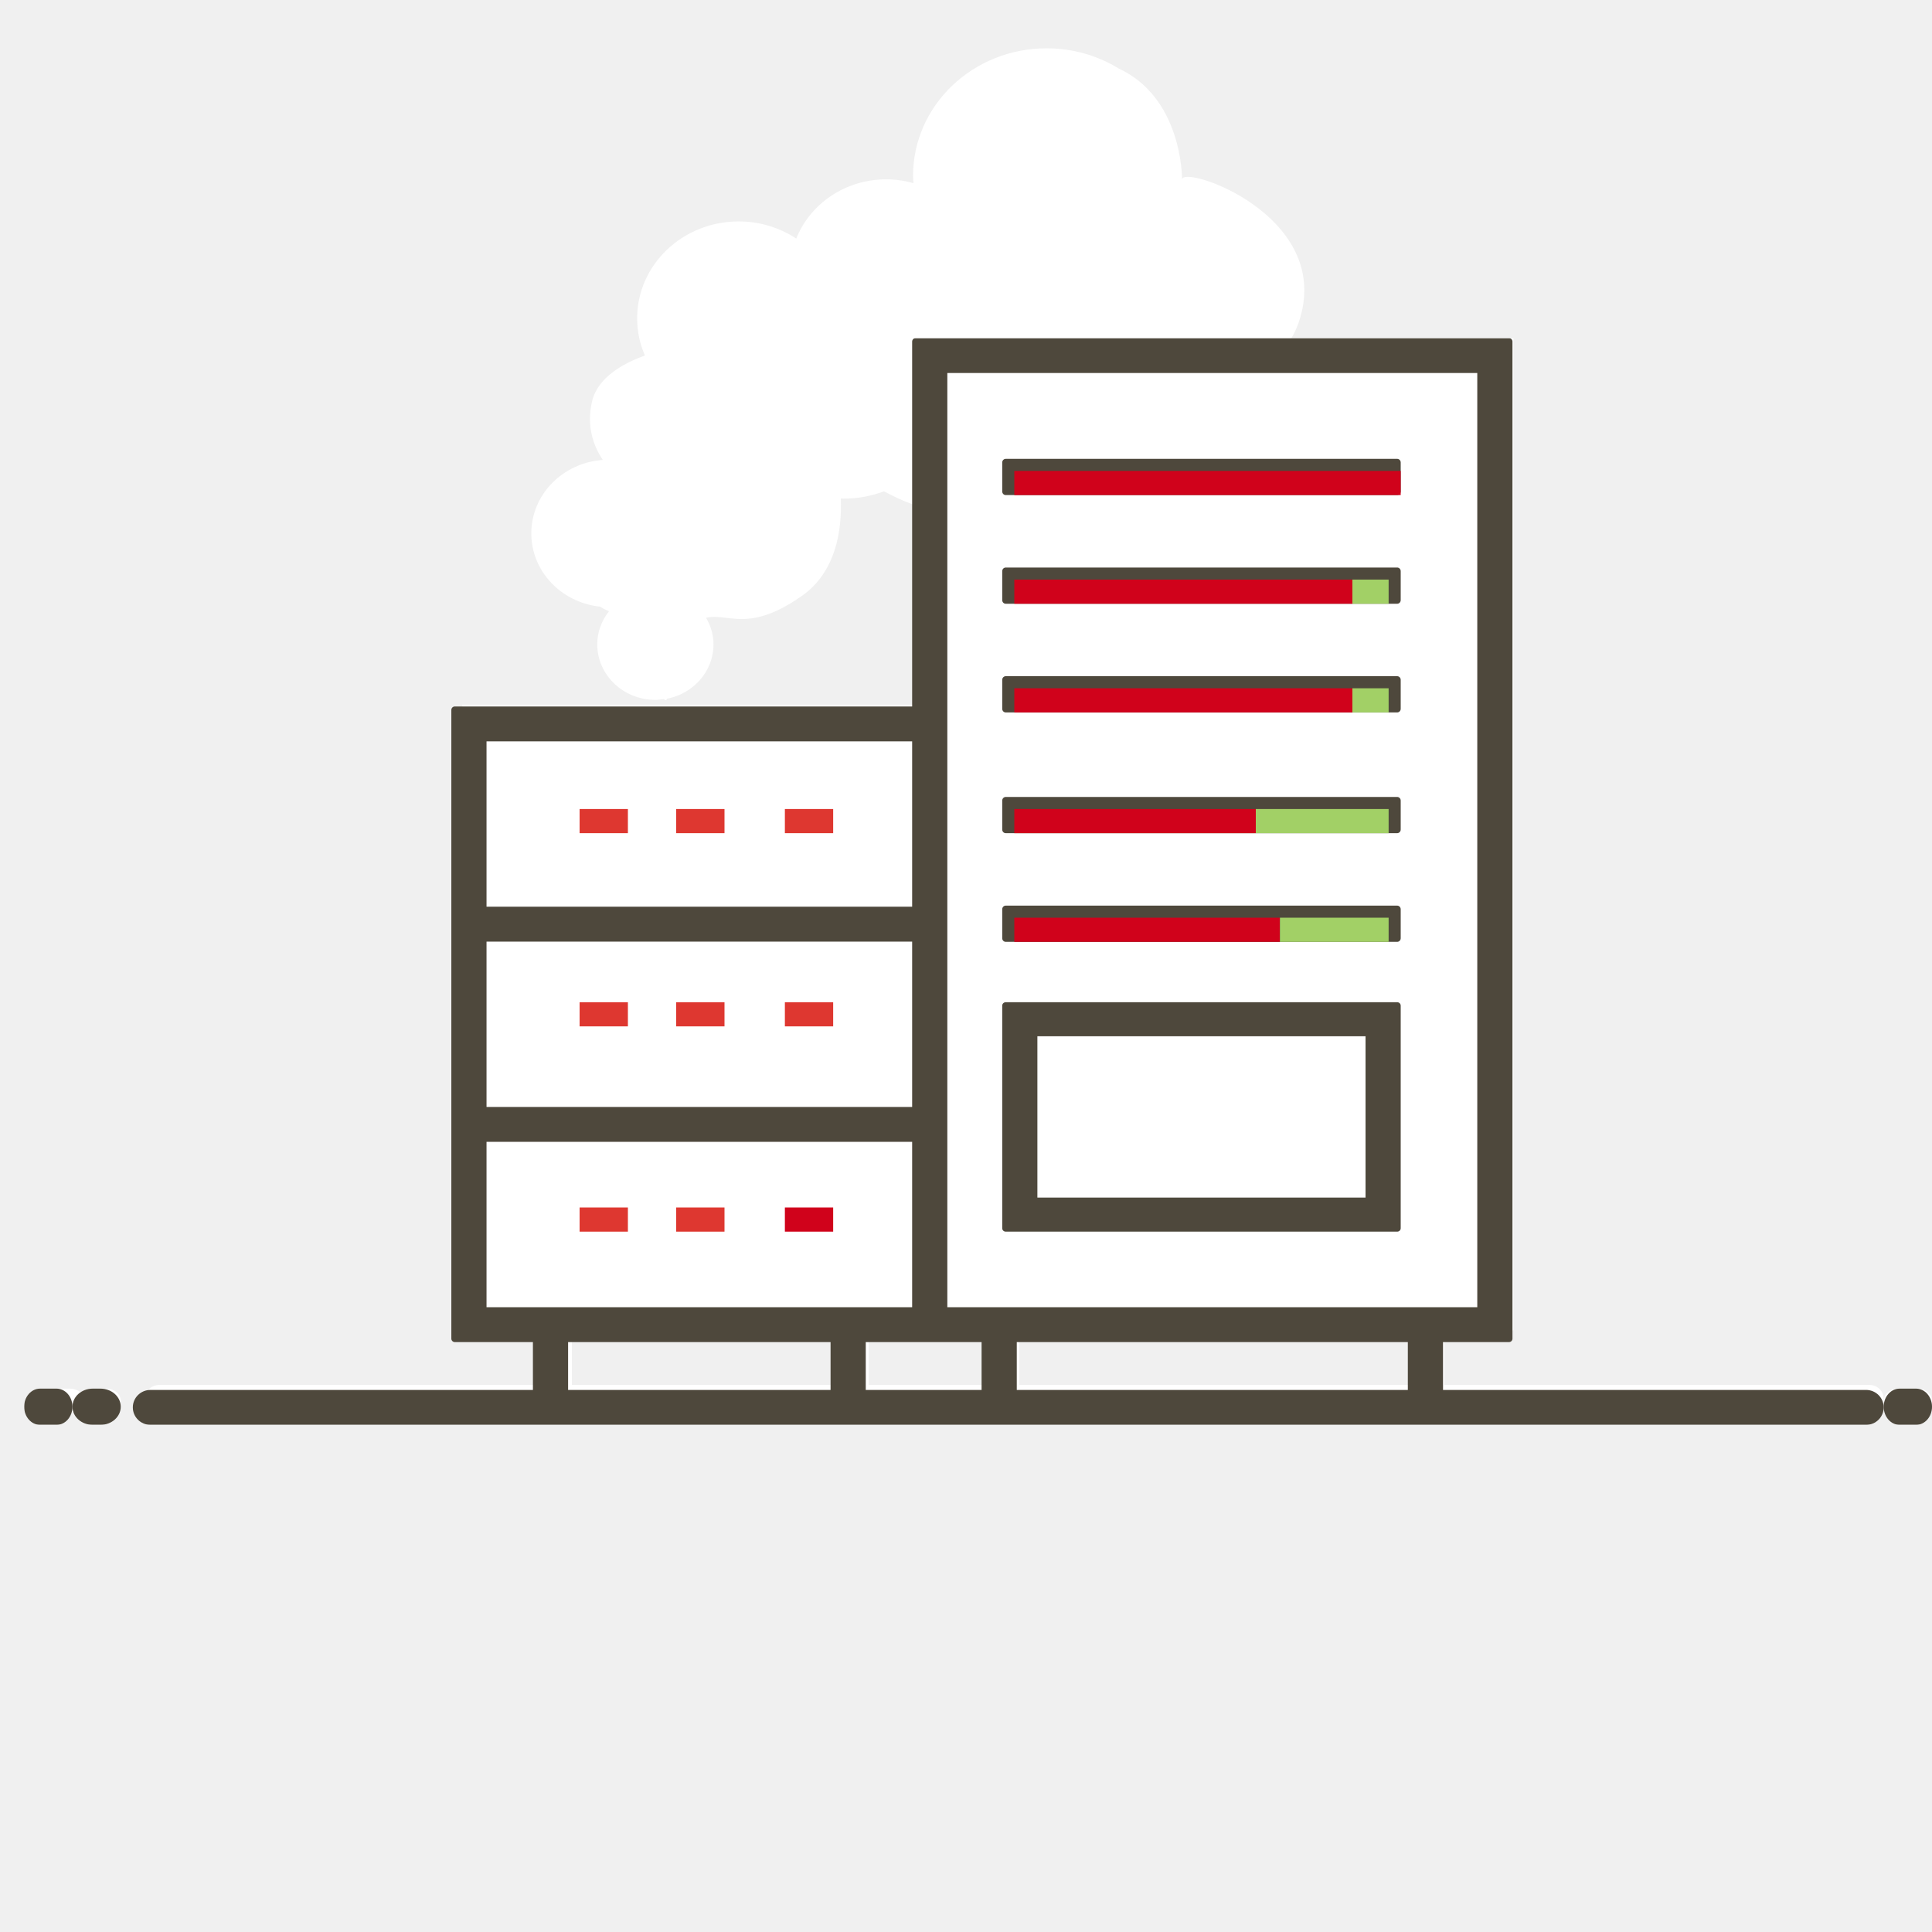
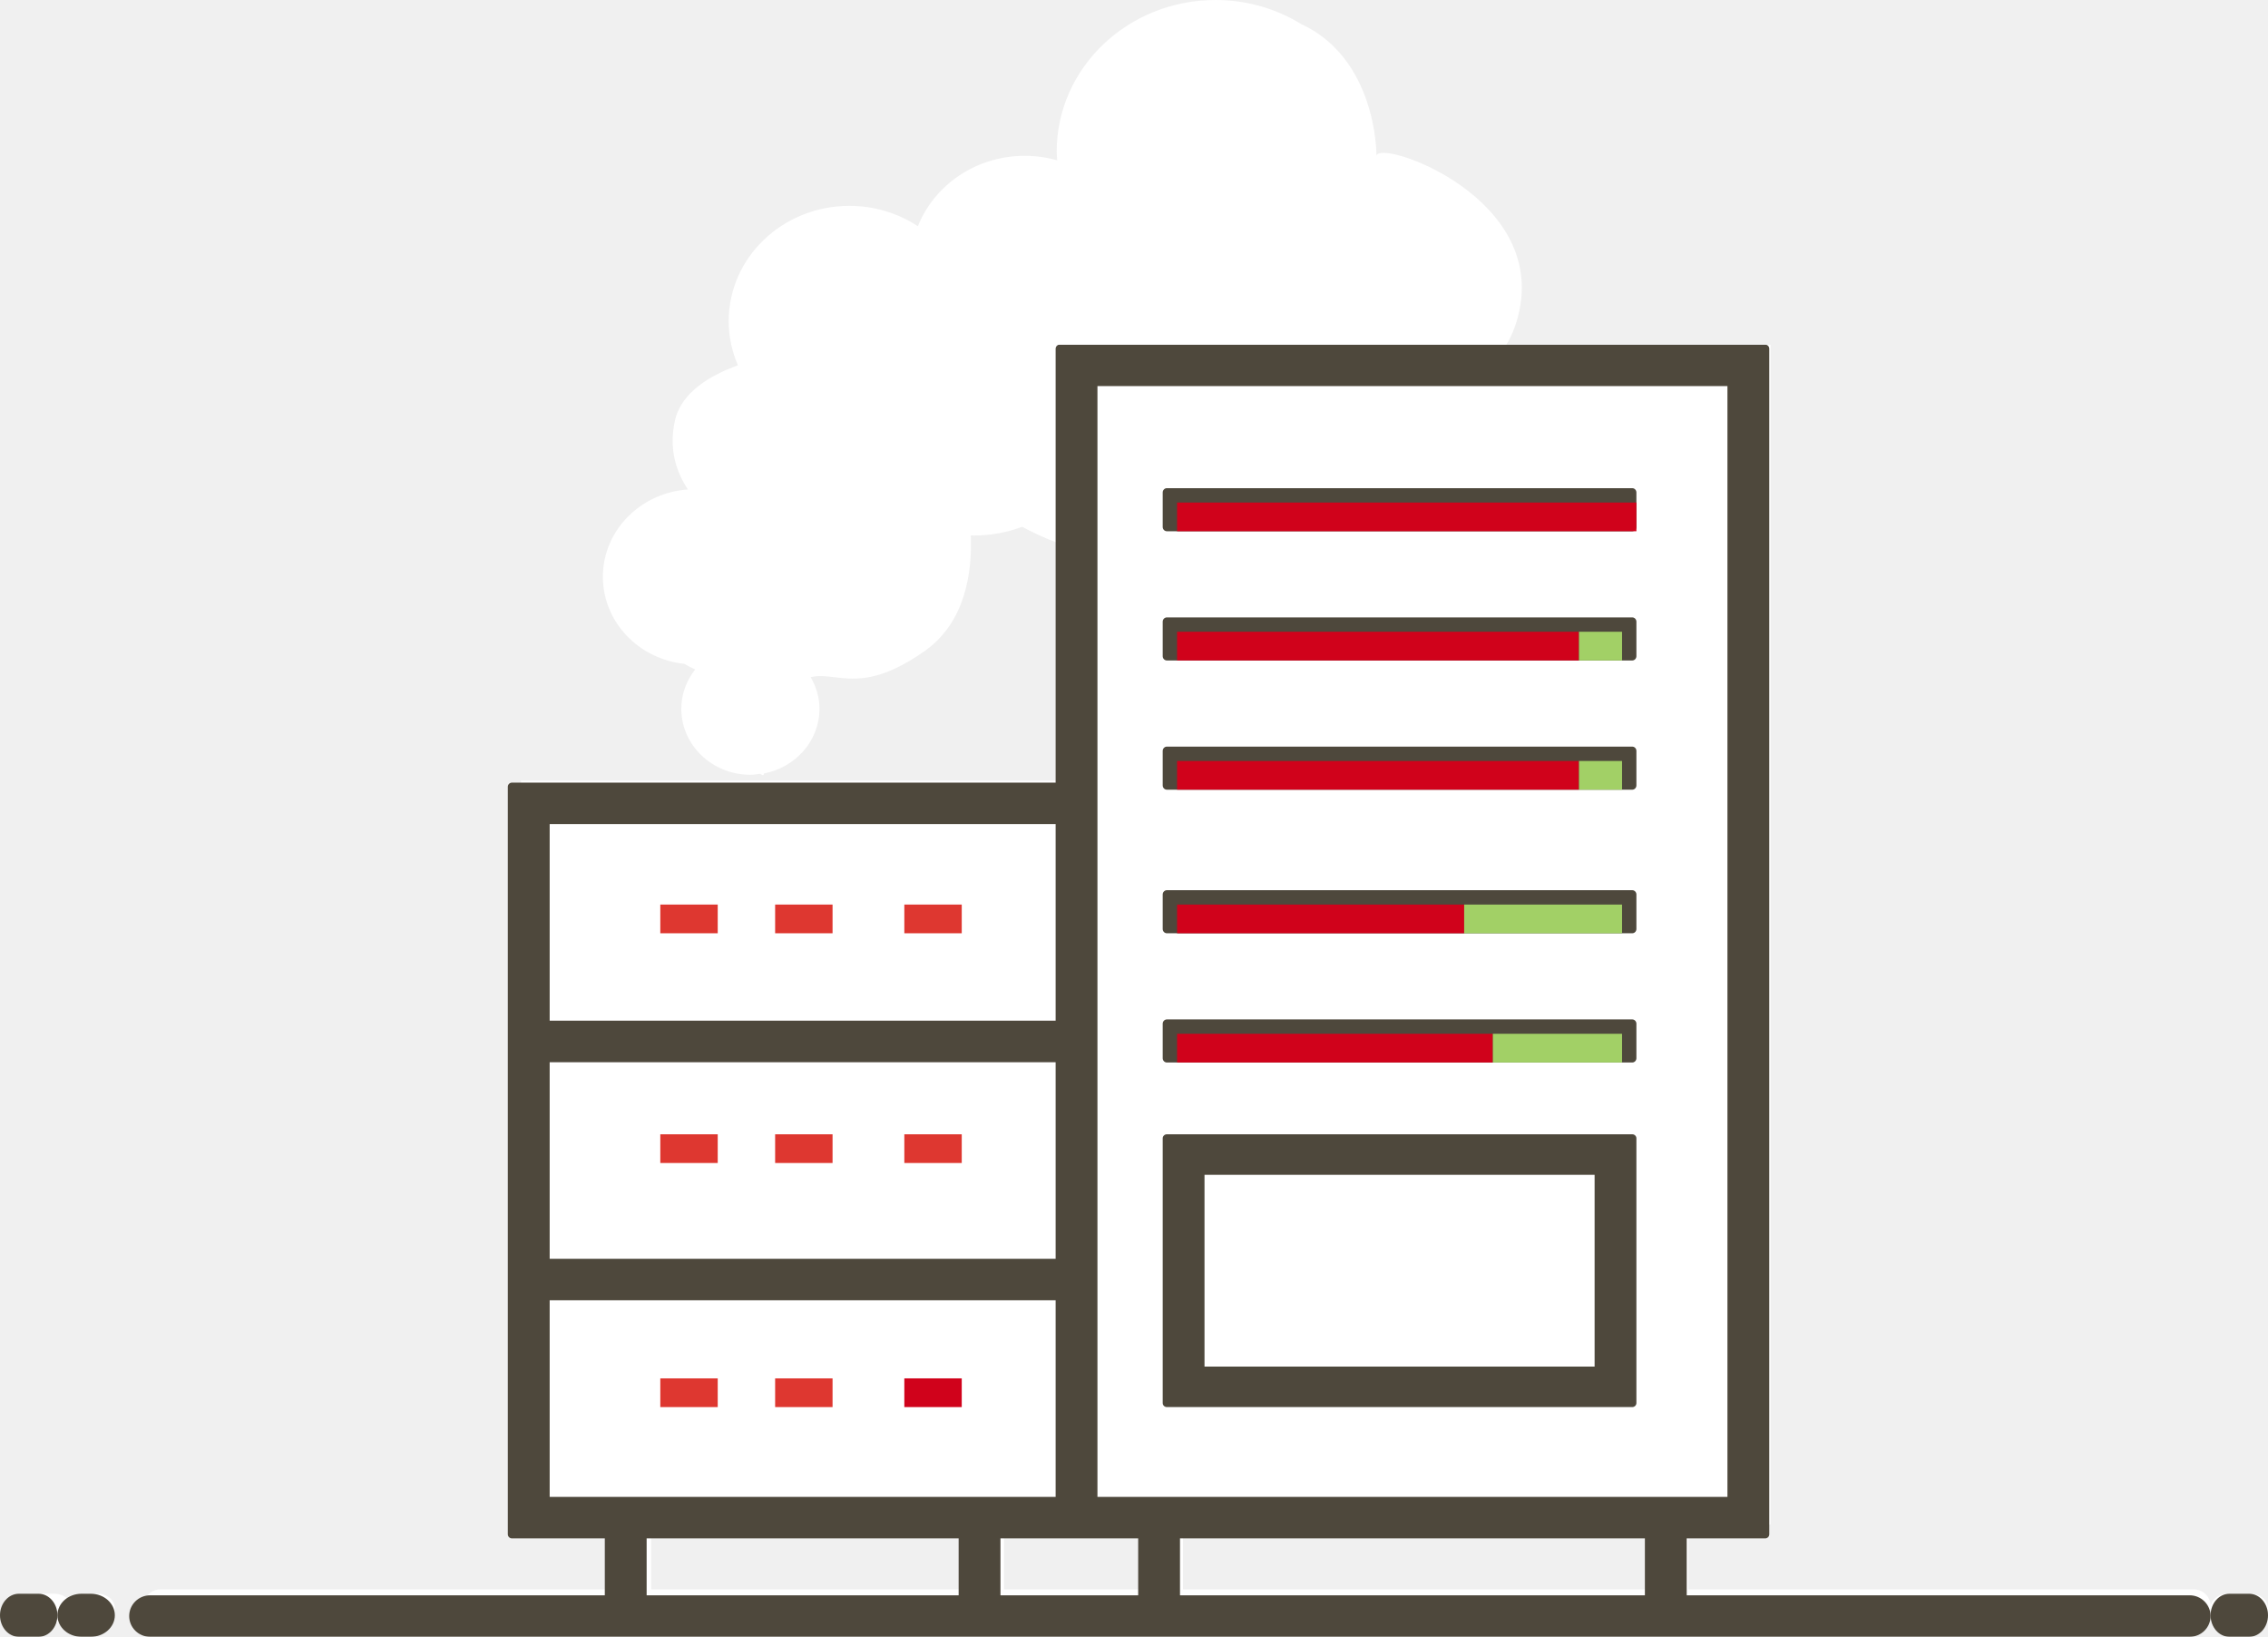
- <svg xmlns="http://www.w3.org/2000/svg" xmlns:xlink="http://www.w3.org/1999/xlink" width="160px" height="160px" viewBox="0 0 160 160" version="1.1">
+ <svg xmlns="http://www.w3.org/2000/svg" xmlns:xlink="http://www.w3.org/1999/xlink" width="158px" height="114px" viewBox="0 0 158 114" version="1.1">
  <defs>
    <polygon id="path-1" points="0 0 158 0 158 90 0 90" />
  </defs>
-   <g id="Asset-Artboard-Page" stroke="none" stroke-width="1" fill="none" fill-rule="evenodd">
-     <g id="hebergement">
-       <path d="M75.615,14.564 C75.615,14.767 75.637,14.966 75.649,15.168 C74.931,14.964 74.175,14.853 73.389,14.853 C69.984,14.853 67.088,16.89 65.943,19.756 C64.586,18.865 62.945,18.338 61.174,18.338 C56.53,18.338 52.766,21.932 52.766,26.364 C52.766,27.456 52.994,28.494 53.41,29.443 C51.562,30.108 49.486,31.276 49.028,33.257 C48.567,35.269 49.116,36.879 49.922,38.091 C46.612,38.321 44,40.952 44,44.172 C44,47.317 46.49,49.903 49.69,50.238 C49.946,50.401 50.19,50.52 50.431,50.623 C49.83,51.39 49.463,52.333 49.463,53.363 C49.463,55.901 51.615,57.96 54.273,57.96 C54.509,57.96 54.738,57.925 54.962,57.895 C55.001,57.916 55.026,57.938 55.065,57.96 C55.09,57.974 55.109,57.981 55.127,57.984 L55.154,57.984 C55.191,57.977 55.218,57.935 55.23,57.868 C57.427,57.447 59.089,55.591 59.089,53.363 C59.089,52.561 58.854,51.82 58.476,51.162 C59.041,51.025 59.589,51.101 60.214,51.175 C61.602,51.342 63.345,51.509 66.419,49.342 C69.248,47.347 69.733,43.889 69.632,41.286 C69.71,41.286 69.785,41.296 69.866,41.296 C71.047,41.296 72.17,41.077 73.209,40.69 C76.053,42.223 80.089,43.543 84.381,42.162 C92.86,39.433 92.717,31.532 92.717,31.532 C92.717,31.532 105.262,34.361 107.661,26.364 C110.239,17.78 97.986,13.622 97.891,14.86 C97.896,14.458 97.809,8.066 92.641,5.671 C90.922,4.619 88.877,4 86.682,4 C80.571,4 75.615,8.729 75.615,14.564" id="Fill-6" fill="#FFFFFF" />
-       <g>
-         <g id="lottieCanevas" fill-rule="nonzero">
-           <rect x="0" y="0" width="160" height="160" />
+   <g id="Page-1" stroke="none" stroke-width="1" fill="none" fill-rule="evenodd">
+     <g id="album-green-bad" transform="translate(-245, -351)">
+       <g id="hebergement-bad" transform="translate(243, 347)">
+         <path d="M75.615,14.564 C75.615,14.767 75.637,14.966 75.649,15.168 C74.931,14.964 74.175,14.853 73.389,14.853 C69.984,14.853 67.088,16.89 65.943,19.756 C64.586,18.865 62.945,18.338 61.174,18.338 C56.53,18.338 52.766,21.932 52.766,26.364 C52.766,27.456 52.994,28.494 53.41,29.443 C51.562,30.108 49.486,31.276 49.028,33.257 C48.567,35.269 49.116,36.879 49.922,38.091 C46.612,38.321 44,40.952 44,44.172 C44,47.317 46.49,49.903 49.69,50.238 C49.946,50.401 50.19,50.52 50.431,50.623 C49.83,51.39 49.463,52.333 49.463,53.363 C49.463,55.901 51.615,57.96 54.273,57.96 C54.509,57.96 54.738,57.925 54.962,57.895 C55.001,57.916 55.026,57.938 55.065,57.96 C55.09,57.974 55.109,57.981 55.127,57.984 L55.154,57.984 C55.191,57.977 55.218,57.935 55.23,57.868 C57.427,57.447 59.089,55.591 59.089,53.363 C59.089,52.561 58.854,51.82 58.476,51.162 C59.041,51.025 59.589,51.101 60.214,51.175 C61.602,51.342 63.345,51.509 66.419,49.342 C69.248,47.347 69.733,43.889 69.632,41.286 C69.71,41.286 69.785,41.296 69.866,41.296 C71.047,41.296 72.17,41.077 73.209,40.69 C76.053,42.223 80.089,43.543 84.381,42.162 C92.86,39.433 92.717,31.532 92.717,31.532 C92.717,31.532 105.262,34.361 107.661,26.364 C110.239,17.78 97.986,13.622 97.891,14.86 C97.896,14.458 97.809,8.066 92.641,5.671 C90.922,4.619 88.877,4 86.682,4 C80.571,4 75.615,8.729 75.615,14.564" id="Fill-6" fill="#FFFFFF" />
+         <g id="hebergement" stroke-width="1">
+           <g id="lottieCanevas" fill-rule="nonzero">
+             <rect x="0" y="0" width="160" height="160" />
+           </g>
+           <g id="serveur" transform="translate(2, 28)">
+             <mask id="mask-2" fill="white">
+               <use xlink:href="#path-1" />
+             </mask>
+             <g id="Clip-2" />
+             <path d="M82.413,86.698 L115.286,86.698 L115.286,82.179 L82.413,82.179 L82.413,86.698 Z M69.942,86.698 L69.942,82.179 L74.354,82.179 L76.678,82.179 L80.088,82.179 L80.088,86.698 L69.942,86.698 Z M45.36,86.698 L67.615,86.698 L67.615,82.179 L45.36,82.179 L45.36,86.698 Z M152.838,86.698 L117.61,86.698 L117.61,82.179 L123.345,82.179 L123.345,0 L74.354,0 L74.354,30.363 L36.299,30.363 L36.299,46.866 L36.299,49.168 L36.299,63.372 L36.299,65.674 L36.299,82.179 L43.036,82.179 L43.036,86.698 L11.162,86.698 C10.518,86.698 10,87.216 10,87.849 C10,88.487 10.518,89 11.162,89 L43.036,89 L69.942,89 L80.088,89 L117.61,89 L152.838,89 C153.479,89 154,88.487 154,87.849 C154,87.216 153.479,86.698 152.838,86.698 L152.838,86.698 Z" id="Fill-1" fill="#FFFFFF" mask="url(#mask-2)" />
+             <path d="M6.79,87 L6.21,87 C5.542,87 5,87.45 5,88 C5,88.552 5.542,89 6.21,89 L6.79,89 C7.458,89 8,88.552 8,88 C8,87.45 7.458,87 6.79,87" id="Fill-3" fill="#FFFFFF" mask="url(#mask-2)" />
+             <path d="M3.787,87 L2.213,87 C1.543,87 1,87.45 1,88 C1,88.552 1.543,89 2.213,89 L3.787,89 C4.457,89 5,88.552 5,88 C5,87.45 4.457,87 3.787,87" id="Fill-4" fill="#FFFFFF" mask="url(#mask-2)" />
+             <path d="M156.787,87 L155.213,87 C154.541,87 154,87.45 154,88 C154,88.552 154.541,89 155.213,89 L156.787,89 C157.457,89 158,88.552 158,88 C158,87.45 157.457,87 156.787,87" id="Fill-5" fill="#FFFFFF" mask="url(#mask-2)" />
+             <polygon id="Fill-6" fill="#DE3730" mask="url(#mask-2)" points="46 41 50 41 50 39 46 39" />
+             <polygon id="Fill-7" fill="#DE3730" mask="url(#mask-2)" points="54 41 58 41 58 39 54 39" />
+             <polygon id="Fill-8" fill="#DE3730" mask="url(#mask-2)" points="63 41 67 41 67 39 63 39" />
+             <polygon id="Fill-9" fill="#DE3730" mask="url(#mask-2)" points="46 57 50 57 50 55 46 55" />
+             <polygon id="Fill-10" fill="#DE3730" mask="url(#mask-2)" points="54 57 58 57 58 55 54 55" />
+             <polygon id="Fill-11" fill="#DE3730" mask="url(#mask-2)" points="63 57 67 57 67 55 63 55" />
+             <polygon id="Fill-12" fill="#DE3730" mask="url(#mask-2)" points="46 74 50 74 50 72 46 72" />
+             <polygon id="Fill-13" fill="#DE3730" mask="url(#mask-2)" points="54 74 58 74 58 72 54 72" />
+             <polygon id="Fill-14" fill="#D0021B" mask="url(#mask-2)" points="63 74 67 74 67 72 63 72" />
+             <path d="M82.205,87.109 L114.591,87.109 L114.591,83.147 L82.205,83.147 L82.205,87.109 Z M69.698,83.147 L73.831,83.147 L76.163,83.147 L79.291,83.147 L79.291,87.109 L69.698,87.109 L69.698,83.147 Z M38.292,47.089 L73.54,47.089 L73.54,33.396 L38.292,33.396 L38.292,47.089 Z M38.292,63.672 L73.54,63.672 L73.54,49.98 L38.292,49.98 L38.292,63.672 Z M117.213,80.256 L79.583,80.256 L76.454,80.256 L76.454,66.274 L76.454,63.961 L76.454,49.691 L76.454,47.378 L76.454,30.796 L76.454,2.891 L120.342,2.891 L120.342,80.256 L117.213,80.256 Z M38.292,80.256 L38.292,66.563 L73.54,66.563 L73.54,80.256 L69.407,80.256 L42.425,80.256 L38.292,80.256 Z M45.048,87.109 L66.784,87.109 L66.784,83.147 L45.048,83.147 L45.048,87.109 Z M152.543,87.109 L117.505,87.109 L117.505,83.147 L122.964,83.147 C123.128,83.147 123.256,83.02 123.256,82.858 L123.256,0.289 C123.256,0.13 123.128,0 122.964,0 L73.831,0 C73.671,0 73.54,0.13 73.54,0.289 L73.54,30.507 L35.669,30.507 C35.508,30.507 35.378,30.635 35.378,30.796 L35.378,47.378 L35.378,49.691 L35.378,63.961 L35.378,66.274 L35.378,82.858 C35.378,83.02 35.508,83.147 35.669,83.147 L42.134,83.147 L42.134,87.109 L10.457,87.109 C9.653,87.109 9,87.756 9,88.554 C9,89.352 9.653,90 10.457,90 L42.425,90 L69.407,90 L79.583,90 L117.213,90 L152.543,90 C153.345,90 154,89.352 154,88.554 C154,87.756 153.345,87.109 152.543,87.109 L152.543,87.109 Z" id="Fill-15" fill="#4E483C" mask="url(#mask-2)" />
+             <path d="M6.321,87 L5.679,87 C4.752,87 4,87.672 4,88.5 C4,89.328 4.752,90 5.679,90 L6.321,90 C7.248,90 8,89.328 8,88.5 C8,87.672 7.248,87 6.321,87" id="Fill-16" fill="#4E483C" mask="url(#mask-2)" />
+             <path d="M2.684,87 L1.316,87 C0.59,87 0,87.672 0,88.5 C0,89.328 0.59,90 1.316,90 L2.684,90 C3.41,90 4,89.328 4,88.5 C4,87.672 3.41,87 2.684,87" id="Fill-17" fill="#4E483C" mask="url(#mask-2)" />
+             <path d="M156.684,87 L155.316,87 C154.59,87 154,87.672 154,88.5 C154,89.328 154.59,90 155.316,90 L156.684,90 C157.41,90 158,89.328 158,88.5 C158,87.672 157.41,87 156.684,87" id="Fill-18" fill="#4E483C" mask="url(#mask-2)" />
+             <path d="M113.709,10 L81.291,10 C81.13,10 81,10.134 81,10.3 L81,12.7 C81,12.866 81.13,13 81.291,13 L113.709,13 C113.87,13 114,12.866 114,12.7 L114,10.3 C114,10.134 113.87,10 113.709,10" id="Fill-19" fill="#4E483C" mask="url(#mask-2)" />
+             <path d="M113.709,19 L81.291,19 C81.13,19 81,19.134 81,19.3 L81,21.7 C81,21.866 81.13,22 81.291,22 L113.709,22 C113.87,22 114,21.866 114,21.7 L114,19.3 C114,19.134 113.87,19 113.709,19" id="Fill-20" fill="#4E483C" mask="url(#mask-2)" />
+             <path d="M113.709,28 L81.291,28 C81.13,28 81,28.134 81,28.3 L81,30.7 C81,30.866 81.13,31 81.291,31 L113.709,31 C113.87,31 114,30.866 114,30.7 L114,28.3 C114,28.134 113.87,28 113.709,28" id="Fill-21" fill="#4E483C" mask="url(#mask-2)" />
+             <path d="M113.709,38 L81.291,38 C81.13,38 81,38.134 81,38.3 L81,40.7 C81,40.866 81.13,41 81.291,41 L113.709,41 C113.87,41 114,40.866 114,40.7 L114,38.3 C114,38.134 113.87,38 113.709,38" id="Fill-22" fill="#4E483C" mask="url(#mask-2)" />
+             <path d="M113.709,47 L81.291,47 C81.13,47 81,47.134 81,47.3 L81,49.7 C81,49.866 81.13,50 81.291,50 L113.709,50 C113.87,50 114,49.866 114,49.7 L114,47.3 C114,47.134 113.87,47 113.709,47" id="Fill-23" fill="#4E483C" mask="url(#mask-2)" />
+             <path d="M83.912,71.179 L111.088,71.179 L111.088,57.821 L83.912,57.821 L83.912,71.179 Z M113.709,55 L81.291,55 C81.13,55 81,55.126 81,55.282 L81,73.718 C81,73.876 81.13,74 81.291,74 L113.709,74 C113.87,74 114,73.876 114,73.718 L114,55.282 C114,55.126 113.87,55 113.709,55 L113.709,55 Z" id="Fill-24" fill="#4E483C" mask="url(#mask-2)" />
+           </g>
+           <polygon id="Fill-14" fill="#D0021B" points="84 78 106 78 106 76 84 76" />
+           <polygon id="Fill-14-Copy-6" fill="#A2D066" points="106 78 115 78 115 76 106 76" />
+           <polygon id="Fill-14-Copy" fill="#D0021B" points="84 69 104 69 104 67 84 67" />
+           <polygon id="Fill-14-Copy-5" fill="#A2D066" points="104 69 115 69 115 67 104 67" />
+           <polygon id="Fill-14-Copy-2" fill="#D0021B" points="84 59 112 59 112 57 84 57" />
+           <polygon id="Fill-14-Copy-7" fill="#A2D066" points="112 59 115 59 115 57 112 57" />
+           <polygon id="Fill-14-Copy-3" fill="#D0021B" points="84 50 112 50 112 48 84 48" />
+           <polygon id="Fill-14-Copy-8" fill="#A2D066" points="112 50 115 50 115 48 112 48" />
+           <polygon id="Fill-14-Copy-4" fill="#D0021B" points="84 41 116 41 116 39 84 39" />
        </g>
-         <g id="serveur" transform="translate(2, 28)">
-           <mask id="mask-2" fill="white">
-             <use xlink:href="#path-1" />
-           </mask>
-           <g id="Clip-2" />
-           <path d="M82.413,86.698 L115.286,86.698 L115.286,82.179 L82.413,82.179 L82.413,86.698 Z M69.942,86.698 L69.942,82.179 L74.354,82.179 L76.678,82.179 L80.088,82.179 L80.088,86.698 L69.942,86.698 Z M45.36,86.698 L67.615,86.698 L67.615,82.179 L45.36,82.179 L45.36,86.698 Z M152.838,86.698 L117.61,86.698 L117.61,82.179 L123.345,82.179 L123.345,0 L74.354,0 L74.354,30.363 L36.299,30.363 L36.299,46.866 L36.299,49.168 L36.299,63.372 L36.299,65.674 L36.299,82.179 L43.036,82.179 L43.036,86.698 L11.162,86.698 C10.518,86.698 10,87.216 10,87.849 C10,88.487 10.518,89 11.162,89 L43.036,89 L69.942,89 L80.088,89 L117.61,89 L152.838,89 C153.479,89 154,88.487 154,87.849 C154,87.216 153.479,86.698 152.838,86.698 Z" id="Fill-1" fill="#FFFFFF" mask="url(#mask-2)" />
-           <path d="M6.79,87 L6.21,87 C5.542,87 5,87.45 5,88 C5,88.552 5.542,89 6.21,89 L6.79,89 C7.458,89 8,88.552 8,88 C8,87.45 7.458,87 6.79,87" id="Fill-3" fill="#FFFFFF" mask="url(#mask-2)" />
-           <path d="M3.787,87 L2.213,87 C1.543,87 1,87.45 1,88 C1,88.552 1.543,89 2.213,89 L3.787,89 C4.457,89 5,88.552 5,88 C5,87.45 4.457,87 3.787,87" id="Fill-4" fill="#FFFFFF" mask="url(#mask-2)" />
-           <path d="M156.787,87 L155.213,87 C154.541,87 154,87.45 154,88 C154,88.552 154.541,89 155.213,89 L156.787,89 C157.457,89 158,88.552 158,88 C158,87.45 157.457,87 156.787,87" id="Fill-5" fill="#FFFFFF" mask="url(#mask-2)" />
-           <polygon id="Fill-6" fill="#DE3730" mask="url(#mask-2)" points="46 41 50 41 50 39 46 39" />
-           <polygon id="Fill-7" fill="#DE3730" mask="url(#mask-2)" points="54 41 58 41 58 39 54 39" />
-           <polygon id="Fill-8" fill="#DE3730" mask="url(#mask-2)" points="63 41 67 41 67 39 63 39" />
-           <polygon id="Fill-9" fill="#DE3730" mask="url(#mask-2)" points="46 57 50 57 50 55 46 55" />
-           <polygon id="Fill-10" fill="#DE3730" mask="url(#mask-2)" points="54 57 58 57 58 55 54 55" />
-           <polygon id="Fill-11" fill="#DE3730" mask="url(#mask-2)" points="63 57 67 57 67 55 63 55" />
-           <polygon id="Fill-12" fill="#DE3730" mask="url(#mask-2)" points="46 74 50 74 50 72 46 72" />
-           <polygon id="Fill-13" fill="#DE3730" mask="url(#mask-2)" points="54 74 58 74 58 72 54 72" />
-           <polygon id="Fill-14" fill="#D0021B" mask="url(#mask-2)" points="63 74 67 74 67 72 63 72" />
-           <path d="M82.205,87.109 L114.591,87.109 L114.591,83.147 L82.205,83.147 L82.205,87.109 Z M69.698,83.147 L73.831,83.147 L76.163,83.147 L79.291,83.147 L79.291,87.109 L69.698,87.109 L69.698,83.147 Z M38.292,47.089 L73.54,47.089 L73.54,33.396 L38.292,33.396 L38.292,47.089 Z M38.292,63.672 L73.54,63.672 L73.54,49.98 L38.292,49.98 L38.292,63.672 Z M117.213,80.256 L79.583,80.256 L76.454,80.256 L76.454,66.274 L76.454,63.961 L76.454,49.691 L76.454,47.378 L76.454,30.796 L76.454,2.891 L120.342,2.891 L120.342,80.256 L117.213,80.256 Z M38.292,80.256 L38.292,66.563 L73.54,66.563 L73.54,80.256 L69.407,80.256 L42.425,80.256 L38.292,80.256 Z M45.048,87.109 L66.784,87.109 L66.784,83.147 L45.048,83.147 L45.048,87.109 Z M152.543,87.109 L117.505,87.109 L117.505,83.147 L122.964,83.147 C123.128,83.147 123.256,83.02 123.256,82.858 L123.256,0.289 C123.256,0.13 123.128,0 122.964,0 L73.831,0 C73.671,0 73.54,0.13 73.54,0.289 L73.54,30.507 L35.669,30.507 C35.508,30.507 35.378,30.635 35.378,30.796 L35.378,47.378 L35.378,49.691 L35.378,63.961 L35.378,66.274 L35.378,82.858 C35.378,83.02 35.508,83.147 35.669,83.147 L42.134,83.147 L42.134,87.109 L10.457,87.109 C9.653,87.109 9,87.756 9,88.554 C9,89.352 9.653,90 10.457,90 L42.425,90 L69.407,90 L79.583,90 L117.213,90 L152.543,90 C153.345,90 154,89.352 154,88.554 C154,87.756 153.345,87.109 152.543,87.109 Z" id="Fill-15" fill="#4E483C" mask="url(#mask-2)" />
-           <path d="M6.321,87 L5.679,87 C4.752,87 4,87.672 4,88.5 C4,89.328 4.752,90 5.679,90 L6.321,90 C7.248,90 8,89.328 8,88.5 C8,87.672 7.248,87 6.321,87" id="Fill-16" fill="#4E483C" mask="url(#mask-2)" />
-           <path d="M2.684,87 L1.316,87 C0.59,87 0,87.672 0,88.5 C0,89.328 0.59,90 1.316,90 L2.684,90 C3.41,90 4,89.328 4,88.5 C4,87.672 3.41,87 2.684,87" id="Fill-17" fill="#4E483C" mask="url(#mask-2)" />
-           <path d="M156.684,87 L155.316,87 C154.59,87 154,87.672 154,88.5 C154,89.328 154.59,90 155.316,90 L156.684,90 C157.41,90 158,89.328 158,88.5 C158,87.672 157.41,87 156.684,87" id="Fill-18" fill="#4E483C" mask="url(#mask-2)" />
-           <path d="M113.709,10 L81.291,10 C81.13,10 81,10.134 81,10.3 L81,12.7 C81,12.866 81.13,13 81.291,13 L113.709,13 C113.87,13 114,12.866 114,12.7 L114,10.3 C114,10.134 113.87,10 113.709,10" id="Fill-19" fill="#4E483C" mask="url(#mask-2)" />
-           <path d="M113.709,19 L81.291,19 C81.13,19 81,19.134 81,19.3 L81,21.7 C81,21.866 81.13,22 81.291,22 L113.709,22 C113.87,22 114,21.866 114,21.7 L114,19.3 C114,19.134 113.87,19 113.709,19" id="Fill-20" fill="#4E483C" mask="url(#mask-2)" />
-           <path d="M113.709,28 L81.291,28 C81.13,28 81,28.134 81,28.3 L81,30.7 C81,30.866 81.13,31 81.291,31 L113.709,31 C113.87,31 114,30.866 114,30.7 L114,28.3 C114,28.134 113.87,28 113.709,28" id="Fill-21" fill="#4E483C" mask="url(#mask-2)" />
-           <path d="M113.709,38 L81.291,38 C81.13,38 81,38.134 81,38.3 L81,40.7 C81,40.866 81.13,41 81.291,41 L113.709,41 C113.87,41 114,40.866 114,40.7 L114,38.3 C114,38.134 113.87,38 113.709,38" id="Fill-22" fill="#4E483C" mask="url(#mask-2)" />
-           <path d="M113.709,47 L81.291,47 C81.13,47 81,47.134 81,47.3 L81,49.7 C81,49.866 81.13,50 81.291,50 L113.709,50 C113.87,50 114,49.866 114,49.7 L114,47.3 C114,47.134 113.87,47 113.709,47" id="Fill-23" fill="#4E483C" mask="url(#mask-2)" />
-           <path d="M83.912,71.179 L111.088,71.179 L111.088,57.821 L83.912,57.821 L83.912,71.179 Z M113.709,55 L81.291,55 C81.13,55 81,55.126 81,55.282 L81,73.718 C81,73.876 81.13,74 81.291,74 L113.709,74 C113.87,74 114,73.876 114,73.718 L114,55.282 C114,55.126 113.87,55 113.709,55 Z" id="Fill-24" fill="#4E483C" mask="url(#mask-2)" />
-         </g>
-         <polygon id="Fill-14" fill="#D0021B" points="84 78 106 78 106 76 84 76" />
-         <polygon id="Fill-14-Copy-6" fill="#A2D066" points="106 78 115 78 115 76 106 76" />
-         <polygon id="Fill-14-Copy" fill="#D0021B" points="84 69 104 69 104 67 84 67" />
-         <polygon id="Fill-14-Copy-5" fill="#A2D066" points="104 69 115 69 115 67 104 67" />
-         <polygon id="Fill-14-Copy-2" fill="#D0021B" points="84 59 112 59 112 57 84 57" />
-         <polygon id="Fill-14-Copy-7" fill="#A2D066" points="112 59 115 59 115 57 112 57" />
-         <polygon id="Fill-14-Copy-3" fill="#D0021B" points="84 50 112 50 112 48 84 48" />
-         <polygon id="Fill-14-Copy-8" fill="#A2D066" points="112 50 115 50 115 48 112 48" />
-         <polygon id="Fill-14-Copy-4" fill="#D0021B" points="84 41 116 41 116 39 84 39" />
      </g>
    </g>
  </g>
</svg>
